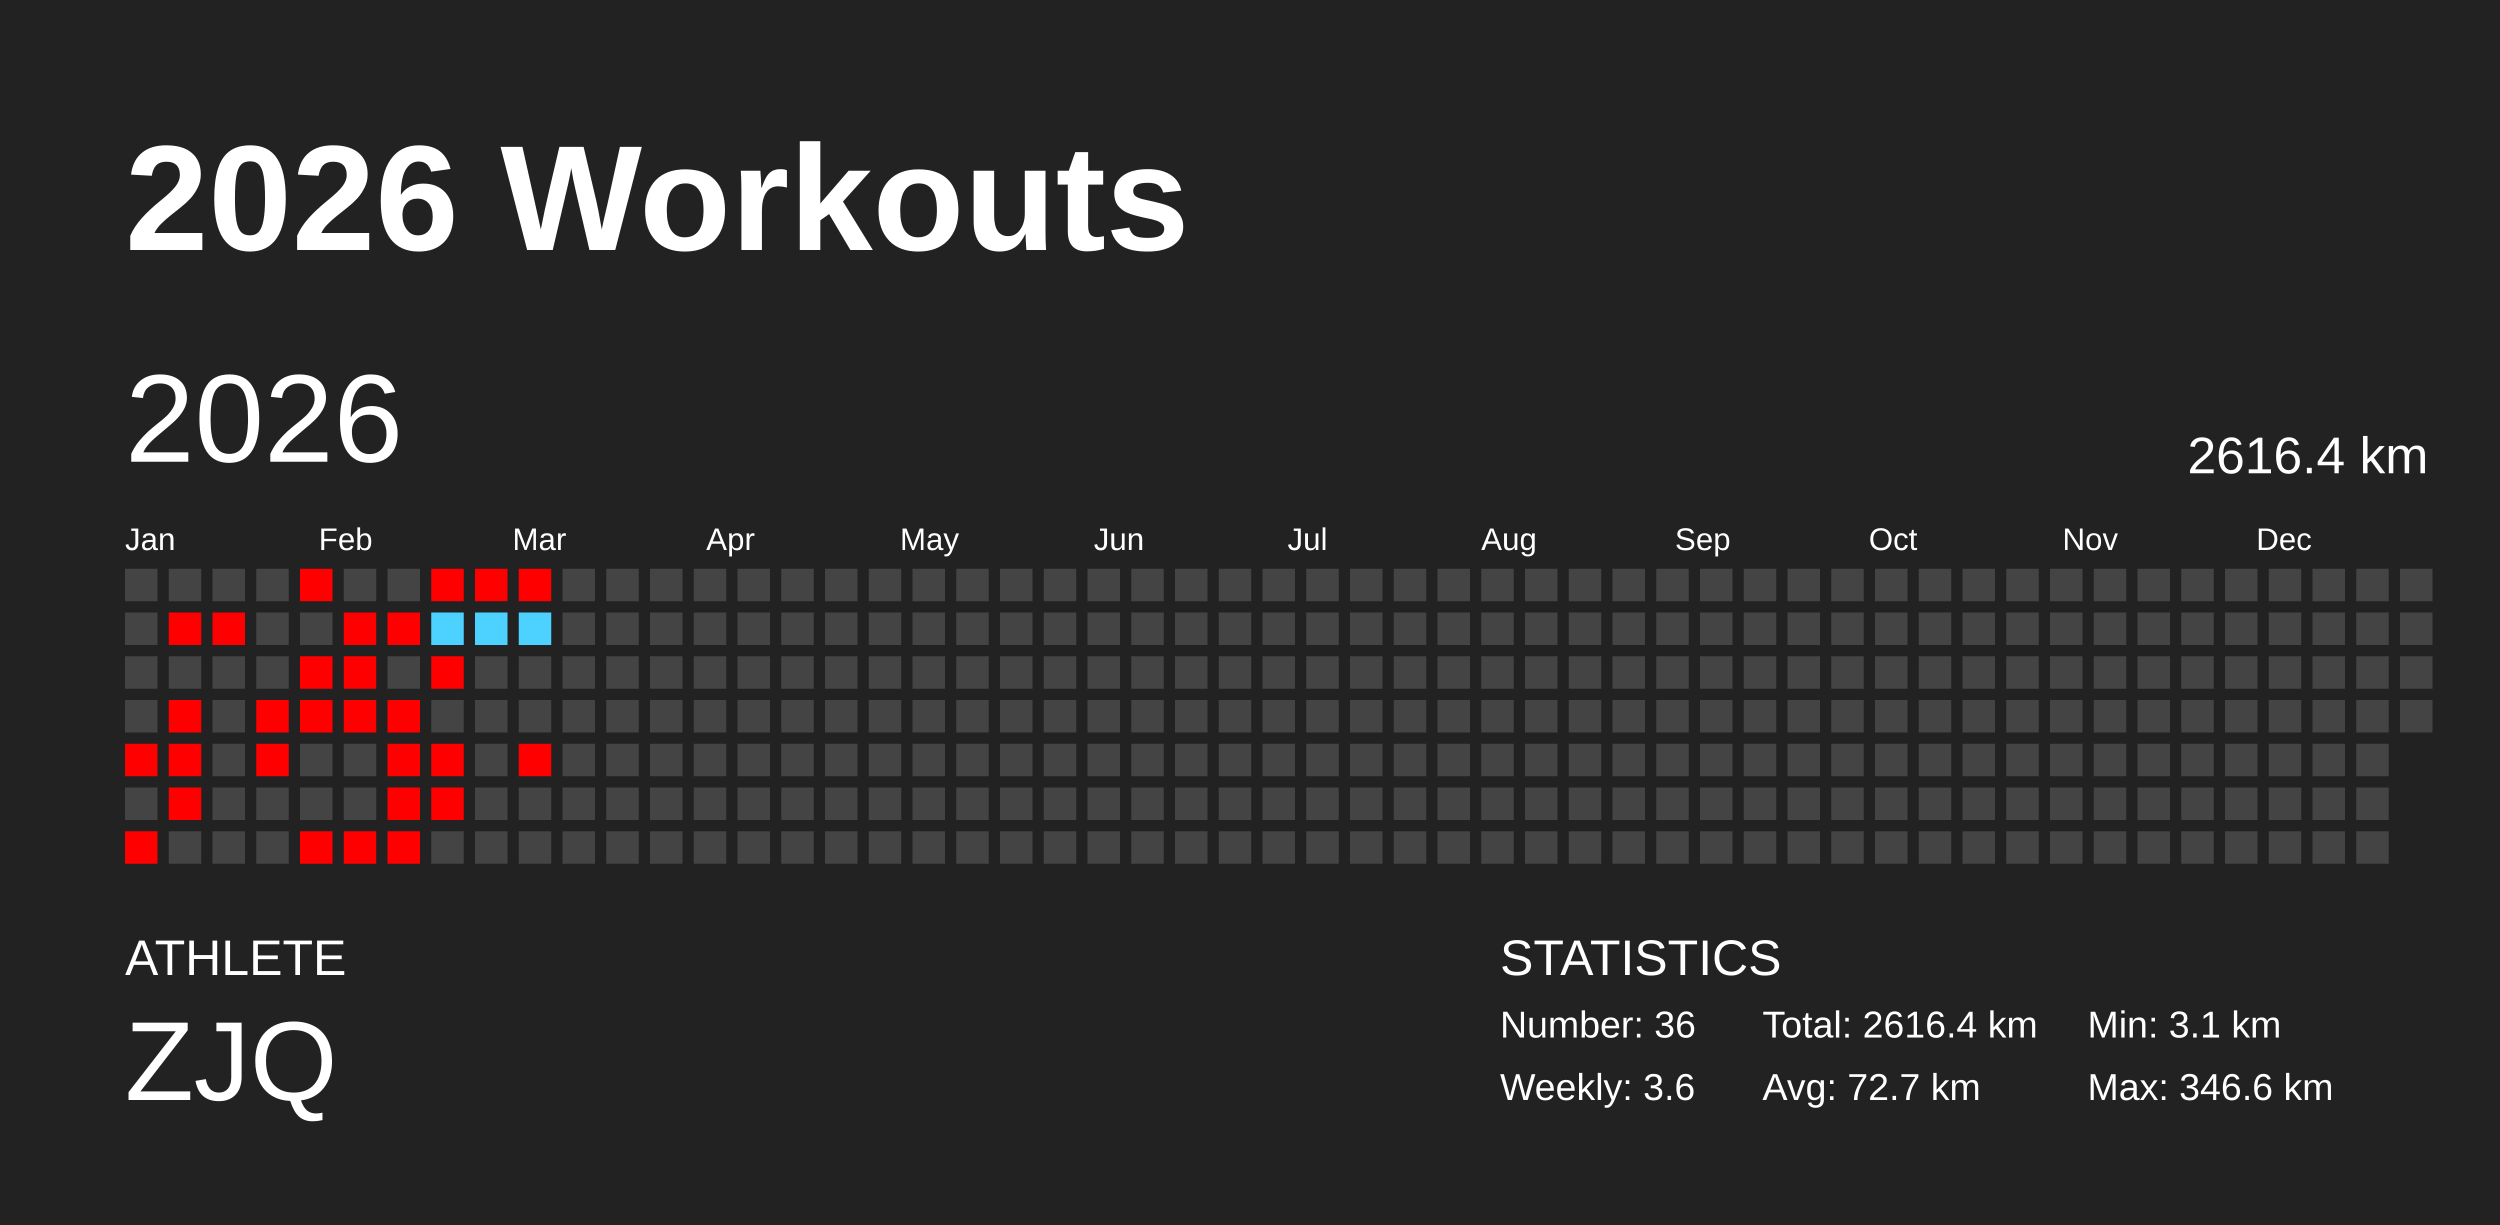
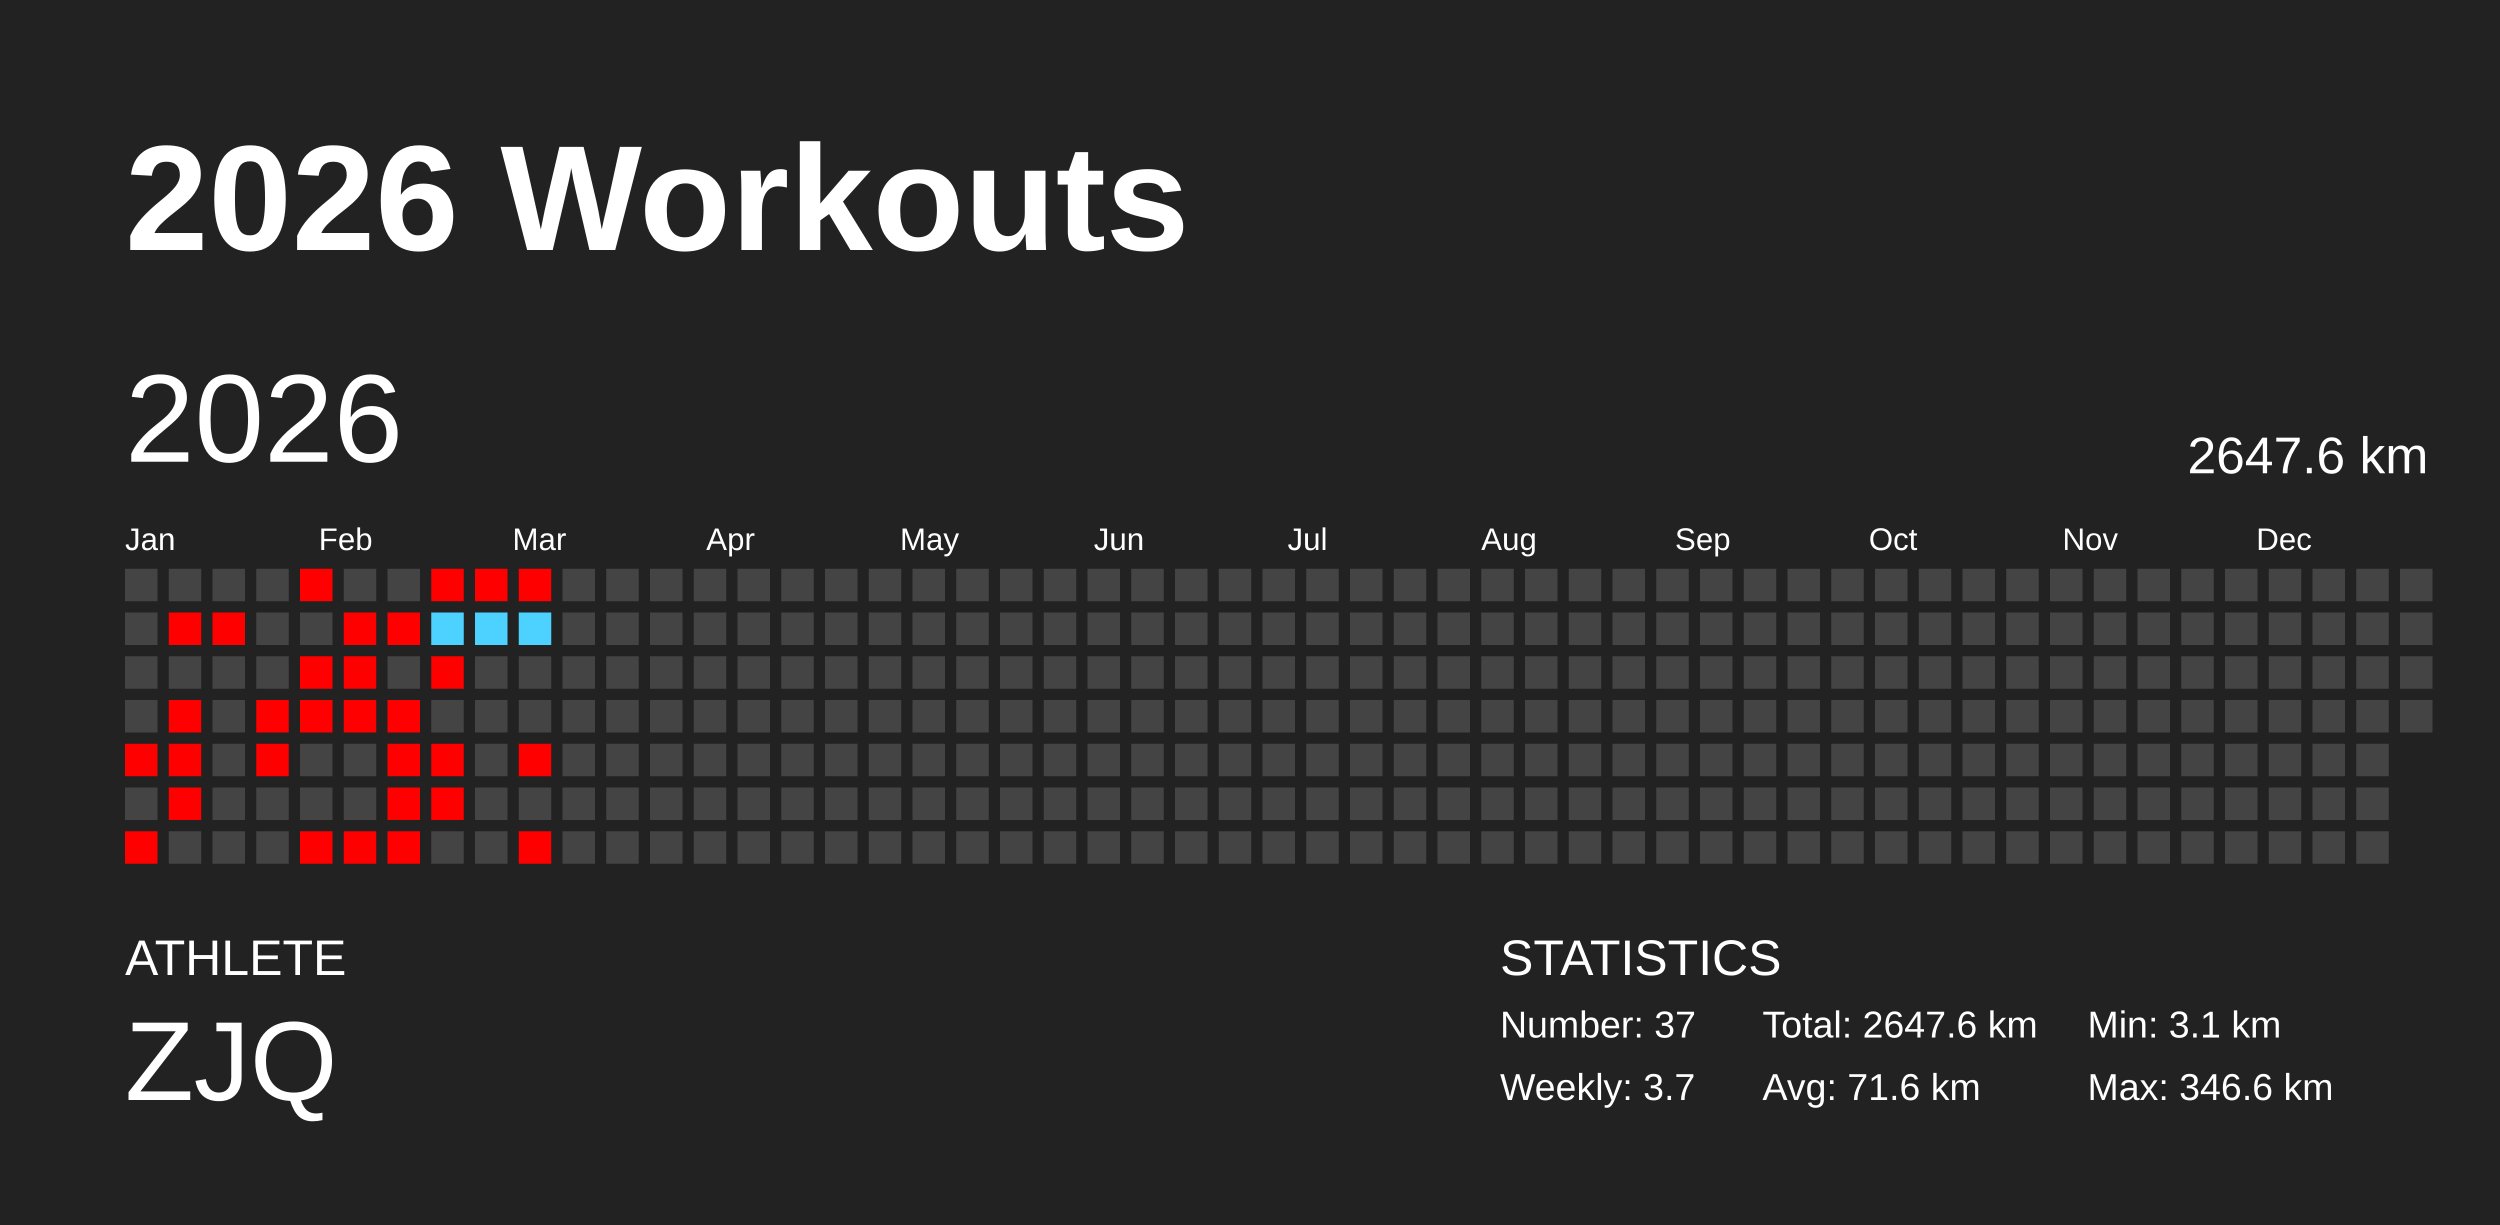
<svg xmlns="http://www.w3.org/2000/svg" baseProfile="full" height="98mm" version="1.1" viewBox="0,0,200,98" width="200mm">
  <defs />
  <rect fill="#222222" height="98" width="200" x="0" y="0" />
  <text fill="#FFFFFF" style="font-size:12px; font-family:Arial; font-weight:bold;" x="10" y="20">2026 Workouts</text>
  <text fill="#FFFFFF" style="font-size:4px; font-family:Arial" x="10" y="78">ATHLETE</text>
  <text fill="#FFFFFF" style="font-size:9px; font-family:Arial" x="10" y="88">ZJQ</text>
  <text fill="#FFFFFF" style="font-size:4px; font-family:Arial" x="120" y="78">STATISTICS</text>
-   <text fill="#FFFFFF" style="font-size:3px; font-family:Arial" x="120" y="83">Number: 36</text>
-   <text fill="#FFFFFF" style="font-size:3px; font-family:Arial" x="120" y="88">Weekly: 3.6</text>
-   <text fill="#FFFFFF" style="font-size:3px; font-family:Arial" x="141" y="83">Total: 2616.4 km</text>
-   <text fill="#FFFFFF" style="font-size:3px; font-family:Arial" x="141" y="88">Avg: 72.7 km</text>
+   <text fill="#FFFFFF" style="font-size:3px; font-family:Arial" x="120" y="83">Number: 37</text>
+   <text fill="#FFFFFF" style="font-size:3px; font-family:Arial" x="120" y="88">Weekly: 3.7</text>
+   <text fill="#FFFFFF" style="font-size:3px; font-family:Arial" x="141" y="83">Total: 2647.6 km</text>
+   <text fill="#FFFFFF" style="font-size:3px; font-family:Arial" x="141" y="88">Avg: 71.6 km</text>
  <text fill="#FFFFFF" style="font-size:3px; font-family:Arial" x="167" y="83">Min: 3.1 km</text>
  <text fill="#FFFFFF" style="font-size:3px; font-family:Arial" x="167" y="88">Max: 346.6 km</text>
  <text dominant-baseline="hanging" fill="#FFFFFF" style="font-size:10.0px; font-family:Arial;" x="10" y="30">2026</text>
-   <text dominant-baseline="hanging" fill="#FFFFFF" style="font-size:4.125px; font-family:Arial;" x="175" y="35">2616.4 km</text>
+   <text dominant-baseline="hanging" fill="#FFFFFF" style="font-size:4.125px; font-family:Arial;" x="175" y="35">2647.6 km</text>
  <text fill="#FFFFFF" style="font-size:2.5px; font-family:Arial" x="10.0" y="44">Jan</text>
  <text fill="#FFFFFF" style="font-size:2.5px; font-family:Arial" x="25.5" y="44">Feb</text>
  <text fill="#FFFFFF" style="font-size:2.5px; font-family:Arial" x="41.0" y="44">Mar</text>
  <text fill="#FFFFFF" style="font-size:2.5px; font-family:Arial" x="56.5" y="44">Apr</text>
  <text fill="#FFFFFF" style="font-size:2.5px; font-family:Arial" x="72.0" y="44">May</text>
  <text fill="#FFFFFF" style="font-size:2.5px; font-family:Arial" x="87.5" y="44">Jun</text>
  <text fill="#FFFFFF" style="font-size:2.5px; font-family:Arial" x="103.0" y="44">Jul</text>
  <text fill="#FFFFFF" style="font-size:2.5px; font-family:Arial" x="118.5" y="44">Aug</text>
  <text fill="#FFFFFF" style="font-size:2.5px; font-family:Arial" x="134.0" y="44">Sep</text>
  <text fill="#FFFFFF" style="font-size:2.5px; font-family:Arial" x="149.5" y="44">Oct</text>
  <text fill="#FFFFFF" style="font-size:2.5px; font-family:Arial" x="165.0" y="44">Nov</text>
  <text fill="#FFFFFF" style="font-size:2.5px; font-family:Arial" x="180.5" y="44">Dec</text>
  <rect fill="#444444" height="2.6" width="2.6" x="10.0" y="45.5" />
  <rect fill="#444444" height="2.6" width="2.6" x="10.0" y="49.0" />
  <rect fill="#444444" height="2.6" width="2.6" x="10.0" y="52.5" />
  <rect fill="#444444" height="2.6" width="2.6" x="10.0" y="56.0" />
  <rect fill="red" height="2.6" width="2.6" x="10.0" y="59.5" />
  <rect fill="#444444" height="2.6" width="2.6" x="10.0" y="63.0" />
  <rect fill="red" height="2.6" width="2.6" x="10.0" y="66.5" />
  <rect fill="#444444" height="2.6" width="2.6" x="13.5" y="45.5" />
  <rect fill="red" height="2.6" width="2.6" x="13.5" y="49.0" />
  <rect fill="#444444" height="2.6" width="2.6" x="13.5" y="52.5" />
  <rect fill="red" height="2.6" width="2.6" x="13.5" y="56.0" />
  <rect fill="red" height="2.6" width="2.6" x="13.5" y="59.5" />
  <rect fill="red" height="2.6" width="2.6" x="13.5" y="63.0" />
  <rect fill="#444444" height="2.6" width="2.6" x="13.5" y="66.5" />
  <rect fill="#444444" height="2.6" width="2.6" x="17.0" y="45.5" />
  <rect fill="red" height="2.6" width="2.6" x="17.0" y="49.0" />
  <rect fill="#444444" height="2.6" width="2.6" x="17.0" y="52.5" />
  <rect fill="#444444" height="2.6" width="2.6" x="17.0" y="56.0" />
  <rect fill="#444444" height="2.6" width="2.6" x="17.0" y="59.5" />
  <rect fill="#444444" height="2.6" width="2.6" x="17.0" y="63.0" />
  <rect fill="#444444" height="2.6" width="2.6" x="17.0" y="66.5" />
  <rect fill="#444444" height="2.6" width="2.6" x="20.5" y="45.5" />
  <rect fill="#444444" height="2.6" width="2.6" x="20.5" y="49.0" />
  <rect fill="#444444" height="2.6" width="2.6" x="20.5" y="52.5" />
  <rect fill="red" height="2.6" width="2.6" x="20.5" y="56.0" />
  <rect fill="red" height="2.6" width="2.6" x="20.5" y="59.5" />
  <rect fill="#444444" height="2.6" width="2.6" x="20.5" y="63.0" />
  <rect fill="#444444" height="2.6" width="2.6" x="20.5" y="66.5" />
  <rect fill="red" height="2.6" width="2.6" x="24.0" y="45.5" />
  <rect fill="#444444" height="2.6" width="2.6" x="24.0" y="49.0" />
  <rect fill="red" height="2.6" width="2.6" x="24.0" y="52.5" />
  <rect fill="red" height="2.6" width="2.6" x="24.0" y="56.0" />
  <rect fill="#444444" height="2.6" width="2.6" x="24.0" y="59.5" />
  <rect fill="#444444" height="2.6" width="2.6" x="24.0" y="63.0" />
  <rect fill="red" height="2.6" width="2.6" x="24.0" y="66.5" />
  <rect fill="#444444" height="2.6" width="2.6" x="27.5" y="45.5" />
  <rect fill="red" height="2.6" width="2.6" x="27.5" y="49.0" />
  <rect fill="red" height="2.6" width="2.6" x="27.5" y="52.5" />
  <rect fill="red" height="2.6" width="2.6" x="27.5" y="56.0" />
  <rect fill="#444444" height="2.6" width="2.6" x="27.5" y="59.5" />
  <rect fill="#444444" height="2.6" width="2.6" x="27.5" y="63.0" />
  <rect fill="red" height="2.6" width="2.6" x="27.5" y="66.5" />
  <rect fill="#444444" height="2.6" width="2.6" x="31.0" y="45.5" />
  <rect fill="red" height="2.6" width="2.6" x="31.0" y="49.0" />
  <rect fill="#444444" height="2.6" width="2.6" x="31.0" y="52.5" />
  <rect fill="red" height="2.6" width="2.6" x="31.0" y="56.0" />
  <rect fill="red" height="2.6" width="2.6" x="31.0" y="59.5" />
  <rect fill="red" height="2.6" width="2.6" x="31.0" y="63.0" />
  <rect fill="red" height="2.6" width="2.6" x="31.0" y="66.5" />
  <rect fill="red" height="2.6" width="2.6" x="34.5" y="45.5" />
  <rect fill="#4dd2ff" height="2.6" width="2.6" x="34.5" y="49.0" />
  <rect fill="red" height="2.6" width="2.6" x="34.5" y="52.5" />
  <rect fill="#444444" height="2.6" width="2.6" x="34.5" y="56.0" />
  <rect fill="red" height="2.6" width="2.6" x="34.5" y="59.5" />
  <rect fill="red" height="2.6" width="2.6" x="34.5" y="63.0" />
  <rect fill="#444444" height="2.6" width="2.6" x="34.5" y="66.5" />
  <rect fill="red" height="2.6" width="2.6" x="38.0" y="45.5" />
  <rect fill="#4dd2ff" height="2.6" width="2.6" x="38.0" y="49.0" />
  <rect fill="#444444" height="2.6" width="2.6" x="38.0" y="52.5" />
  <rect fill="#444444" height="2.6" width="2.6" x="38.0" y="56.0" />
  <rect fill="#444444" height="2.6" width="2.6" x="38.0" y="59.5" />
  <rect fill="#444444" height="2.6" width="2.6" x="38.0" y="63.0" />
  <rect fill="#444444" height="2.6" width="2.6" x="38.0" y="66.5" />
  <rect fill="red" height="2.6" width="2.6" x="41.5" y="45.5" />
  <rect fill="#4dd2ff" height="2.6" width="2.6" x="41.5" y="49.0" />
  <rect fill="#444444" height="2.6" width="2.6" x="41.5" y="52.5" />
  <rect fill="#444444" height="2.6" width="2.6" x="41.5" y="56.0" />
  <rect fill="red" height="2.6" width="2.6" x="41.5" y="59.5" />
  <rect fill="#444444" height="2.6" width="2.6" x="41.5" y="63.0" />
-   <rect fill="#444444" height="2.6" width="2.6" x="41.5" y="66.5" />
+   <rect fill="red" height="2.6" width="2.6" x="41.5" y="66.5" />
  <rect fill="#444444" height="2.6" width="2.6" x="45.0" y="45.5" />
  <rect fill="#444444" height="2.6" width="2.6" x="45.0" y="49.0" />
  <rect fill="#444444" height="2.6" width="2.6" x="45.0" y="52.5" />
  <rect fill="#444444" height="2.6" width="2.6" x="45.0" y="56.0" />
  <rect fill="#444444" height="2.6" width="2.6" x="45.0" y="59.5" />
  <rect fill="#444444" height="2.6" width="2.6" x="45.0" y="63.0" />
  <rect fill="#444444" height="2.6" width="2.6" x="45.0" y="66.5" />
  <rect fill="#444444" height="2.6" width="2.6" x="48.5" y="45.5" />
  <rect fill="#444444" height="2.6" width="2.6" x="48.5" y="49.0" />
  <rect fill="#444444" height="2.6" width="2.6" x="48.5" y="52.5" />
  <rect fill="#444444" height="2.6" width="2.6" x="48.5" y="56.0" />
  <rect fill="#444444" height="2.6" width="2.6" x="48.5" y="59.5" />
  <rect fill="#444444" height="2.6" width="2.6" x="48.5" y="63.0" />
  <rect fill="#444444" height="2.6" width="2.6" x="48.5" y="66.5" />
  <rect fill="#444444" height="2.6" width="2.6" x="52.0" y="45.5" />
  <rect fill="#444444" height="2.6" width="2.6" x="52.0" y="49.0" />
  <rect fill="#444444" height="2.6" width="2.6" x="52.0" y="52.5" />
  <rect fill="#444444" height="2.6" width="2.6" x="52.0" y="56.0" />
  <rect fill="#444444" height="2.6" width="2.6" x="52.0" y="59.5" />
  <rect fill="#444444" height="2.6" width="2.6" x="52.0" y="63.0" />
  <rect fill="#444444" height="2.6" width="2.6" x="52.0" y="66.5" />
  <rect fill="#444444" height="2.6" width="2.6" x="55.5" y="45.5" />
  <rect fill="#444444" height="2.6" width="2.6" x="55.5" y="49.0" />
  <rect fill="#444444" height="2.6" width="2.6" x="55.5" y="52.5" />
  <rect fill="#444444" height="2.6" width="2.6" x="55.5" y="56.0" />
  <rect fill="#444444" height="2.6" width="2.6" x="55.5" y="59.5" />
  <rect fill="#444444" height="2.6" width="2.6" x="55.5" y="63.0" />
  <rect fill="#444444" height="2.6" width="2.6" x="55.5" y="66.5" />
  <rect fill="#444444" height="2.6" width="2.6" x="59.0" y="45.5" />
  <rect fill="#444444" height="2.6" width="2.6" x="59.0" y="49.0" />
  <rect fill="#444444" height="2.6" width="2.6" x="59.0" y="52.5" />
  <rect fill="#444444" height="2.6" width="2.6" x="59.0" y="56.0" />
  <rect fill="#444444" height="2.6" width="2.6" x="59.0" y="59.5" />
  <rect fill="#444444" height="2.6" width="2.6" x="59.0" y="63.0" />
  <rect fill="#444444" height="2.6" width="2.6" x="59.0" y="66.5" />
  <rect fill="#444444" height="2.6" width="2.6" x="62.5" y="45.5" />
  <rect fill="#444444" height="2.6" width="2.6" x="62.5" y="49.0" />
  <rect fill="#444444" height="2.6" width="2.6" x="62.5" y="52.5" />
  <rect fill="#444444" height="2.6" width="2.6" x="62.5" y="56.0" />
  <rect fill="#444444" height="2.6" width="2.6" x="62.5" y="59.5" />
  <rect fill="#444444" height="2.6" width="2.6" x="62.5" y="63.0" />
  <rect fill="#444444" height="2.6" width="2.6" x="62.5" y="66.5" />
  <rect fill="#444444" height="2.6" width="2.6" x="66.0" y="45.5" />
  <rect fill="#444444" height="2.6" width="2.6" x="66.0" y="49.0" />
  <rect fill="#444444" height="2.6" width="2.6" x="66.0" y="52.5" />
  <rect fill="#444444" height="2.6" width="2.6" x="66.0" y="56.0" />
  <rect fill="#444444" height="2.6" width="2.6" x="66.0" y="59.5" />
  <rect fill="#444444" height="2.6" width="2.6" x="66.0" y="63.0" />
  <rect fill="#444444" height="2.6" width="2.6" x="66.0" y="66.5" />
  <rect fill="#444444" height="2.6" width="2.6" x="69.5" y="45.5" />
  <rect fill="#444444" height="2.6" width="2.6" x="69.5" y="49.0" />
  <rect fill="#444444" height="2.6" width="2.6" x="69.5" y="52.5" />
  <rect fill="#444444" height="2.6" width="2.6" x="69.5" y="56.0" />
  <rect fill="#444444" height="2.6" width="2.6" x="69.5" y="59.5" />
  <rect fill="#444444" height="2.6" width="2.6" x="69.5" y="63.0" />
  <rect fill="#444444" height="2.6" width="2.6" x="69.5" y="66.5" />
  <rect fill="#444444" height="2.6" width="2.6" x="73.0" y="45.5" />
  <rect fill="#444444" height="2.6" width="2.6" x="73.0" y="49.0" />
  <rect fill="#444444" height="2.6" width="2.6" x="73.0" y="52.5" />
  <rect fill="#444444" height="2.6" width="2.6" x="73.0" y="56.0" />
  <rect fill="#444444" height="2.6" width="2.6" x="73.0" y="59.5" />
  <rect fill="#444444" height="2.6" width="2.6" x="73.0" y="63.0" />
  <rect fill="#444444" height="2.6" width="2.6" x="73.0" y="66.5" />
  <rect fill="#444444" height="2.6" width="2.6" x="76.5" y="45.5" />
  <rect fill="#444444" height="2.6" width="2.6" x="76.5" y="49.0" />
  <rect fill="#444444" height="2.6" width="2.6" x="76.5" y="52.5" />
  <rect fill="#444444" height="2.6" width="2.6" x="76.5" y="56.0" />
  <rect fill="#444444" height="2.6" width="2.6" x="76.5" y="59.5" />
  <rect fill="#444444" height="2.6" width="2.6" x="76.5" y="63.0" />
  <rect fill="#444444" height="2.6" width="2.6" x="76.5" y="66.5" />
  <rect fill="#444444" height="2.6" width="2.6" x="80.0" y="45.5" />
  <rect fill="#444444" height="2.6" width="2.6" x="80.0" y="49.0" />
  <rect fill="#444444" height="2.6" width="2.6" x="80.0" y="52.5" />
  <rect fill="#444444" height="2.6" width="2.6" x="80.0" y="56.0" />
  <rect fill="#444444" height="2.6" width="2.6" x="80.0" y="59.5" />
  <rect fill="#444444" height="2.6" width="2.6" x="80.0" y="63.0" />
  <rect fill="#444444" height="2.6" width="2.6" x="80.0" y="66.5" />
  <rect fill="#444444" height="2.6" width="2.6" x="83.5" y="45.5" />
  <rect fill="#444444" height="2.6" width="2.6" x="83.5" y="49.0" />
  <rect fill="#444444" height="2.6" width="2.6" x="83.5" y="52.5" />
  <rect fill="#444444" height="2.6" width="2.6" x="83.5" y="56.0" />
  <rect fill="#444444" height="2.6" width="2.6" x="83.5" y="59.5" />
  <rect fill="#444444" height="2.6" width="2.6" x="83.5" y="63.0" />
  <rect fill="#444444" height="2.6" width="2.6" x="83.5" y="66.5" />
  <rect fill="#444444" height="2.6" width="2.6" x="87.0" y="45.5" />
  <rect fill="#444444" height="2.6" width="2.6" x="87.0" y="49.0" />
  <rect fill="#444444" height="2.6" width="2.6" x="87.0" y="52.5" />
  <rect fill="#444444" height="2.6" width="2.6" x="87.0" y="56.0" />
  <rect fill="#444444" height="2.6" width="2.6" x="87.0" y="59.5" />
  <rect fill="#444444" height="2.6" width="2.6" x="87.0" y="63.0" />
  <rect fill="#444444" height="2.6" width="2.6" x="87.0" y="66.5" />
  <rect fill="#444444" height="2.6" width="2.6" x="90.5" y="45.5" />
  <rect fill="#444444" height="2.6" width="2.6" x="90.5" y="49.0" />
  <rect fill="#444444" height="2.6" width="2.6" x="90.5" y="52.5" />
  <rect fill="#444444" height="2.6" width="2.6" x="90.5" y="56.0" />
  <rect fill="#444444" height="2.6" width="2.6" x="90.5" y="59.5" />
  <rect fill="#444444" height="2.6" width="2.6" x="90.5" y="63.0" />
  <rect fill="#444444" height="2.6" width="2.6" x="90.5" y="66.5" />
  <rect fill="#444444" height="2.6" width="2.6" x="94.0" y="45.5" />
  <rect fill="#444444" height="2.6" width="2.6" x="94.0" y="49.0" />
  <rect fill="#444444" height="2.6" width="2.6" x="94.0" y="52.5" />
  <rect fill="#444444" height="2.6" width="2.6" x="94.0" y="56.0" />
  <rect fill="#444444" height="2.6" width="2.6" x="94.0" y="59.5" />
  <rect fill="#444444" height="2.6" width="2.6" x="94.0" y="63.0" />
  <rect fill="#444444" height="2.6" width="2.6" x="94.0" y="66.5" />
  <rect fill="#444444" height="2.6" width="2.6" x="97.5" y="45.5" />
  <rect fill="#444444" height="2.6" width="2.6" x="97.5" y="49.0" />
  <rect fill="#444444" height="2.6" width="2.6" x="97.5" y="52.5" />
  <rect fill="#444444" height="2.6" width="2.6" x="97.5" y="56.0" />
  <rect fill="#444444" height="2.6" width="2.6" x="97.5" y="59.5" />
  <rect fill="#444444" height="2.6" width="2.6" x="97.5" y="63.0" />
  <rect fill="#444444" height="2.6" width="2.6" x="97.5" y="66.5" />
  <rect fill="#444444" height="2.6" width="2.6" x="101.0" y="45.5" />
  <rect fill="#444444" height="2.6" width="2.6" x="101.0" y="49.0" />
  <rect fill="#444444" height="2.6" width="2.6" x="101.0" y="52.5" />
  <rect fill="#444444" height="2.6" width="2.6" x="101.0" y="56.0" />
  <rect fill="#444444" height="2.6" width="2.6" x="101.0" y="59.5" />
  <rect fill="#444444" height="2.6" width="2.6" x="101.0" y="63.0" />
  <rect fill="#444444" height="2.6" width="2.6" x="101.0" y="66.5" />
  <rect fill="#444444" height="2.6" width="2.6" x="104.5" y="45.5" />
  <rect fill="#444444" height="2.6" width="2.6" x="104.5" y="49.0" />
  <rect fill="#444444" height="2.6" width="2.6" x="104.5" y="52.5" />
  <rect fill="#444444" height="2.6" width="2.6" x="104.5" y="56.0" />
  <rect fill="#444444" height="2.6" width="2.6" x="104.5" y="59.5" />
  <rect fill="#444444" height="2.6" width="2.6" x="104.5" y="63.0" />
  <rect fill="#444444" height="2.6" width="2.6" x="104.5" y="66.5" />
  <rect fill="#444444" height="2.6" width="2.6" x="108.0" y="45.5" />
  <rect fill="#444444" height="2.6" width="2.6" x="108.0" y="49.0" />
  <rect fill="#444444" height="2.6" width="2.6" x="108.0" y="52.5" />
  <rect fill="#444444" height="2.6" width="2.6" x="108.0" y="56.0" />
  <rect fill="#444444" height="2.6" width="2.6" x="108.0" y="59.5" />
  <rect fill="#444444" height="2.6" width="2.6" x="108.0" y="63.0" />
  <rect fill="#444444" height="2.6" width="2.6" x="108.0" y="66.5" />
  <rect fill="#444444" height="2.6" width="2.6" x="111.5" y="45.5" />
  <rect fill="#444444" height="2.6" width="2.6" x="111.5" y="49.0" />
  <rect fill="#444444" height="2.6" width="2.6" x="111.5" y="52.5" />
  <rect fill="#444444" height="2.6" width="2.6" x="111.5" y="56.0" />
  <rect fill="#444444" height="2.6" width="2.6" x="111.5" y="59.5" />
  <rect fill="#444444" height="2.6" width="2.6" x="111.5" y="63.0" />
  <rect fill="#444444" height="2.6" width="2.6" x="111.5" y="66.5" />
  <rect fill="#444444" height="2.6" width="2.6" x="115.0" y="45.5" />
  <rect fill="#444444" height="2.6" width="2.6" x="115.0" y="49.0" />
  <rect fill="#444444" height="2.6" width="2.6" x="115.0" y="52.5" />
  <rect fill="#444444" height="2.6" width="2.6" x="115.0" y="56.0" />
  <rect fill="#444444" height="2.6" width="2.6" x="115.0" y="59.5" />
  <rect fill="#444444" height="2.6" width="2.6" x="115.0" y="63.0" />
  <rect fill="#444444" height="2.6" width="2.6" x="115.0" y="66.5" />
  <rect fill="#444444" height="2.6" width="2.6" x="118.5" y="45.5" />
  <rect fill="#444444" height="2.6" width="2.6" x="118.5" y="49.0" />
  <rect fill="#444444" height="2.6" width="2.6" x="118.5" y="52.5" />
  <rect fill="#444444" height="2.6" width="2.6" x="118.5" y="56.0" />
  <rect fill="#444444" height="2.6" width="2.6" x="118.5" y="59.5" />
  <rect fill="#444444" height="2.6" width="2.6" x="118.5" y="63.0" />
  <rect fill="#444444" height="2.6" width="2.6" x="118.5" y="66.5" />
  <rect fill="#444444" height="2.6" width="2.6" x="122.0" y="45.5" />
  <rect fill="#444444" height="2.6" width="2.6" x="122.0" y="49.0" />
  <rect fill="#444444" height="2.6" width="2.6" x="122.0" y="52.5" />
  <rect fill="#444444" height="2.6" width="2.6" x="122.0" y="56.0" />
  <rect fill="#444444" height="2.6" width="2.6" x="122.0" y="59.5" />
  <rect fill="#444444" height="2.6" width="2.6" x="122.0" y="63.0" />
  <rect fill="#444444" height="2.6" width="2.6" x="122.0" y="66.5" />
  <rect fill="#444444" height="2.6" width="2.6" x="125.5" y="45.5" />
  <rect fill="#444444" height="2.6" width="2.6" x="125.5" y="49.0" />
  <rect fill="#444444" height="2.6" width="2.6" x="125.5" y="52.5" />
  <rect fill="#444444" height="2.6" width="2.6" x="125.5" y="56.0" />
  <rect fill="#444444" height="2.6" width="2.6" x="125.5" y="59.5" />
  <rect fill="#444444" height="2.6" width="2.6" x="125.5" y="63.0" />
  <rect fill="#444444" height="2.6" width="2.6" x="125.5" y="66.5" />
  <rect fill="#444444" height="2.6" width="2.6" x="129.0" y="45.5" />
  <rect fill="#444444" height="2.6" width="2.6" x="129.0" y="49.0" />
  <rect fill="#444444" height="2.6" width="2.6" x="129.0" y="52.5" />
  <rect fill="#444444" height="2.6" width="2.6" x="129.0" y="56.0" />
  <rect fill="#444444" height="2.6" width="2.6" x="129.0" y="59.5" />
  <rect fill="#444444" height="2.6" width="2.6" x="129.0" y="63.0" />
  <rect fill="#444444" height="2.6" width="2.6" x="129.0" y="66.5" />
  <rect fill="#444444" height="2.6" width="2.6" x="132.5" y="45.5" />
  <rect fill="#444444" height="2.6" width="2.6" x="132.5" y="49.0" />
  <rect fill="#444444" height="2.6" width="2.6" x="132.5" y="52.5" />
  <rect fill="#444444" height="2.6" width="2.6" x="132.5" y="56.0" />
  <rect fill="#444444" height="2.6" width="2.6" x="132.5" y="59.5" />
  <rect fill="#444444" height="2.6" width="2.6" x="132.5" y="63.0" />
  <rect fill="#444444" height="2.6" width="2.6" x="132.5" y="66.5" />
  <rect fill="#444444" height="2.6" width="2.6" x="136.0" y="45.5" />
  <rect fill="#444444" height="2.6" width="2.6" x="136.0" y="49.0" />
  <rect fill="#444444" height="2.6" width="2.6" x="136.0" y="52.5" />
  <rect fill="#444444" height="2.6" width="2.6" x="136.0" y="56.0" />
  <rect fill="#444444" height="2.6" width="2.6" x="136.0" y="59.5" />
  <rect fill="#444444" height="2.6" width="2.6" x="136.0" y="63.0" />
  <rect fill="#444444" height="2.6" width="2.6" x="136.0" y="66.5" />
  <rect fill="#444444" height="2.6" width="2.6" x="139.5" y="45.5" />
  <rect fill="#444444" height="2.6" width="2.6" x="139.5" y="49.0" />
  <rect fill="#444444" height="2.6" width="2.6" x="139.5" y="52.5" />
  <rect fill="#444444" height="2.6" width="2.6" x="139.5" y="56.0" />
  <rect fill="#444444" height="2.6" width="2.6" x="139.5" y="59.5" />
  <rect fill="#444444" height="2.6" width="2.6" x="139.5" y="63.0" />
  <rect fill="#444444" height="2.6" width="2.6" x="139.5" y="66.5" />
  <rect fill="#444444" height="2.6" width="2.6" x="143.0" y="45.5" />
  <rect fill="#444444" height="2.6" width="2.6" x="143.0" y="49.0" />
  <rect fill="#444444" height="2.6" width="2.6" x="143.0" y="52.5" />
  <rect fill="#444444" height="2.6" width="2.6" x="143.0" y="56.0" />
  <rect fill="#444444" height="2.6" width="2.6" x="143.0" y="59.5" />
  <rect fill="#444444" height="2.6" width="2.6" x="143.0" y="63.0" />
  <rect fill="#444444" height="2.6" width="2.6" x="143.0" y="66.5" />
  <rect fill="#444444" height="2.6" width="2.6" x="146.5" y="45.5" />
  <rect fill="#444444" height="2.6" width="2.6" x="146.5" y="49.0" />
  <rect fill="#444444" height="2.6" width="2.6" x="146.5" y="52.5" />
  <rect fill="#444444" height="2.6" width="2.6" x="146.5" y="56.0" />
  <rect fill="#444444" height="2.6" width="2.6" x="146.5" y="59.5" />
  <rect fill="#444444" height="2.6" width="2.6" x="146.5" y="63.0" />
  <rect fill="#444444" height="2.6" width="2.6" x="146.5" y="66.5" />
  <rect fill="#444444" height="2.6" width="2.6" x="150.0" y="45.5" />
  <rect fill="#444444" height="2.6" width="2.6" x="150.0" y="49.0" />
  <rect fill="#444444" height="2.6" width="2.6" x="150.0" y="52.5" />
  <rect fill="#444444" height="2.6" width="2.6" x="150.0" y="56.0" />
  <rect fill="#444444" height="2.6" width="2.6" x="150.0" y="59.5" />
  <rect fill="#444444" height="2.6" width="2.6" x="150.0" y="63.0" />
  <rect fill="#444444" height="2.6" width="2.6" x="150.0" y="66.5" />
  <rect fill="#444444" height="2.6" width="2.6" x="153.5" y="45.5" />
  <rect fill="#444444" height="2.6" width="2.6" x="153.5" y="49.0" />
  <rect fill="#444444" height="2.6" width="2.6" x="153.5" y="52.5" />
  <rect fill="#444444" height="2.6" width="2.6" x="153.5" y="56.0" />
  <rect fill="#444444" height="2.6" width="2.6" x="153.5" y="59.5" />
  <rect fill="#444444" height="2.6" width="2.6" x="153.5" y="63.0" />
  <rect fill="#444444" height="2.6" width="2.6" x="153.5" y="66.5" />
  <rect fill="#444444" height="2.6" width="2.6" x="157.0" y="45.5" />
  <rect fill="#444444" height="2.6" width="2.6" x="157.0" y="49.0" />
  <rect fill="#444444" height="2.6" width="2.6" x="157.0" y="52.5" />
  <rect fill="#444444" height="2.6" width="2.6" x="157.0" y="56.0" />
  <rect fill="#444444" height="2.6" width="2.6" x="157.0" y="59.5" />
  <rect fill="#444444" height="2.6" width="2.6" x="157.0" y="63.0" />
  <rect fill="#444444" height="2.6" width="2.6" x="157.0" y="66.5" />
  <rect fill="#444444" height="2.6" width="2.6" x="160.5" y="45.5" />
  <rect fill="#444444" height="2.6" width="2.6" x="160.5" y="49.0" />
  <rect fill="#444444" height="2.6" width="2.6" x="160.5" y="52.5" />
  <rect fill="#444444" height="2.6" width="2.6" x="160.5" y="56.0" />
  <rect fill="#444444" height="2.6" width="2.6" x="160.5" y="59.5" />
  <rect fill="#444444" height="2.6" width="2.6" x="160.5" y="63.0" />
  <rect fill="#444444" height="2.6" width="2.6" x="160.5" y="66.5" />
  <rect fill="#444444" height="2.6" width="2.6" x="164.0" y="45.5" />
  <rect fill="#444444" height="2.6" width="2.6" x="164.0" y="49.0" />
  <rect fill="#444444" height="2.6" width="2.6" x="164.0" y="52.5" />
  <rect fill="#444444" height="2.6" width="2.6" x="164.0" y="56.0" />
  <rect fill="#444444" height="2.6" width="2.6" x="164.0" y="59.5" />
  <rect fill="#444444" height="2.6" width="2.6" x="164.0" y="63.0" />
  <rect fill="#444444" height="2.6" width="2.6" x="164.0" y="66.5" />
  <rect fill="#444444" height="2.6" width="2.6" x="167.5" y="45.5" />
  <rect fill="#444444" height="2.6" width="2.6" x="167.5" y="49.0" />
  <rect fill="#444444" height="2.6" width="2.6" x="167.5" y="52.5" />
  <rect fill="#444444" height="2.6" width="2.6" x="167.5" y="56.0" />
  <rect fill="#444444" height="2.6" width="2.6" x="167.5" y="59.5" />
  <rect fill="#444444" height="2.6" width="2.6" x="167.5" y="63.0" />
  <rect fill="#444444" height="2.6" width="2.6" x="167.5" y="66.5" />
  <rect fill="#444444" height="2.6" width="2.6" x="171.0" y="45.5" />
  <rect fill="#444444" height="2.6" width="2.6" x="171.0" y="49.0" />
  <rect fill="#444444" height="2.6" width="2.6" x="171.0" y="52.5" />
  <rect fill="#444444" height="2.6" width="2.6" x="171.0" y="56.0" />
  <rect fill="#444444" height="2.6" width="2.6" x="171.0" y="59.5" />
  <rect fill="#444444" height="2.6" width="2.6" x="171.0" y="63.0" />
  <rect fill="#444444" height="2.6" width="2.6" x="171.0" y="66.5" />
  <rect fill="#444444" height="2.6" width="2.6" x="174.5" y="45.5" />
  <rect fill="#444444" height="2.6" width="2.6" x="174.5" y="49.0" />
  <rect fill="#444444" height="2.6" width="2.6" x="174.5" y="52.5" />
  <rect fill="#444444" height="2.6" width="2.6" x="174.5" y="56.0" />
  <rect fill="#444444" height="2.6" width="2.6" x="174.5" y="59.5" />
  <rect fill="#444444" height="2.6" width="2.6" x="174.5" y="63.0" />
  <rect fill="#444444" height="2.6" width="2.6" x="174.5" y="66.5" />
  <rect fill="#444444" height="2.6" width="2.6" x="178.0" y="45.5" />
  <rect fill="#444444" height="2.6" width="2.6" x="178.0" y="49.0" />
  <rect fill="#444444" height="2.6" width="2.6" x="178.0" y="52.5" />
  <rect fill="#444444" height="2.6" width="2.6" x="178.0" y="56.0" />
  <rect fill="#444444" height="2.6" width="2.6" x="178.0" y="59.5" />
  <rect fill="#444444" height="2.6" width="2.6" x="178.0" y="63.0" />
  <rect fill="#444444" height="2.6" width="2.6" x="178.0" y="66.5" />
  <rect fill="#444444" height="2.6" width="2.6" x="181.5" y="45.5" />
  <rect fill="#444444" height="2.6" width="2.6" x="181.5" y="49.0" />
  <rect fill="#444444" height="2.6" width="2.6" x="181.5" y="52.5" />
  <rect fill="#444444" height="2.6" width="2.6" x="181.5" y="56.0" />
  <rect fill="#444444" height="2.6" width="2.6" x="181.5" y="59.5" />
  <rect fill="#444444" height="2.6" width="2.6" x="181.5" y="63.0" />
  <rect fill="#444444" height="2.6" width="2.6" x="181.5" y="66.5" />
  <rect fill="#444444" height="2.6" width="2.6" x="185.0" y="45.5" />
  <rect fill="#444444" height="2.6" width="2.6" x="185.0" y="49.0" />
  <rect fill="#444444" height="2.6" width="2.6" x="185.0" y="52.5" />
  <rect fill="#444444" height="2.6" width="2.6" x="185.0" y="56.0" />
  <rect fill="#444444" height="2.6" width="2.6" x="185.0" y="59.5" />
  <rect fill="#444444" height="2.6" width="2.6" x="185.0" y="63.0" />
  <rect fill="#444444" height="2.6" width="2.6" x="185.0" y="66.5" />
  <rect fill="#444444" height="2.6" width="2.6" x="188.5" y="45.5" />
  <rect fill="#444444" height="2.6" width="2.6" x="188.5" y="49.0" />
  <rect fill="#444444" height="2.6" width="2.6" x="188.5" y="52.5" />
  <rect fill="#444444" height="2.6" width="2.6" x="188.5" y="56.0" />
  <rect fill="#444444" height="2.6" width="2.6" x="188.5" y="59.5" />
  <rect fill="#444444" height="2.6" width="2.6" x="188.5" y="63.0" />
  <rect fill="#444444" height="2.6" width="2.6" x="188.5" y="66.5" />
  <rect fill="#444444" height="2.6" width="2.6" x="192.0" y="45.5" />
  <rect fill="#444444" height="2.6" width="2.6" x="192.0" y="49.0" />
  <rect fill="#444444" height="2.6" width="2.6" x="192.0" y="52.5" />
  <rect fill="#444444" height="2.6" width="2.6" x="192.0" y="56.0" />
</svg>
